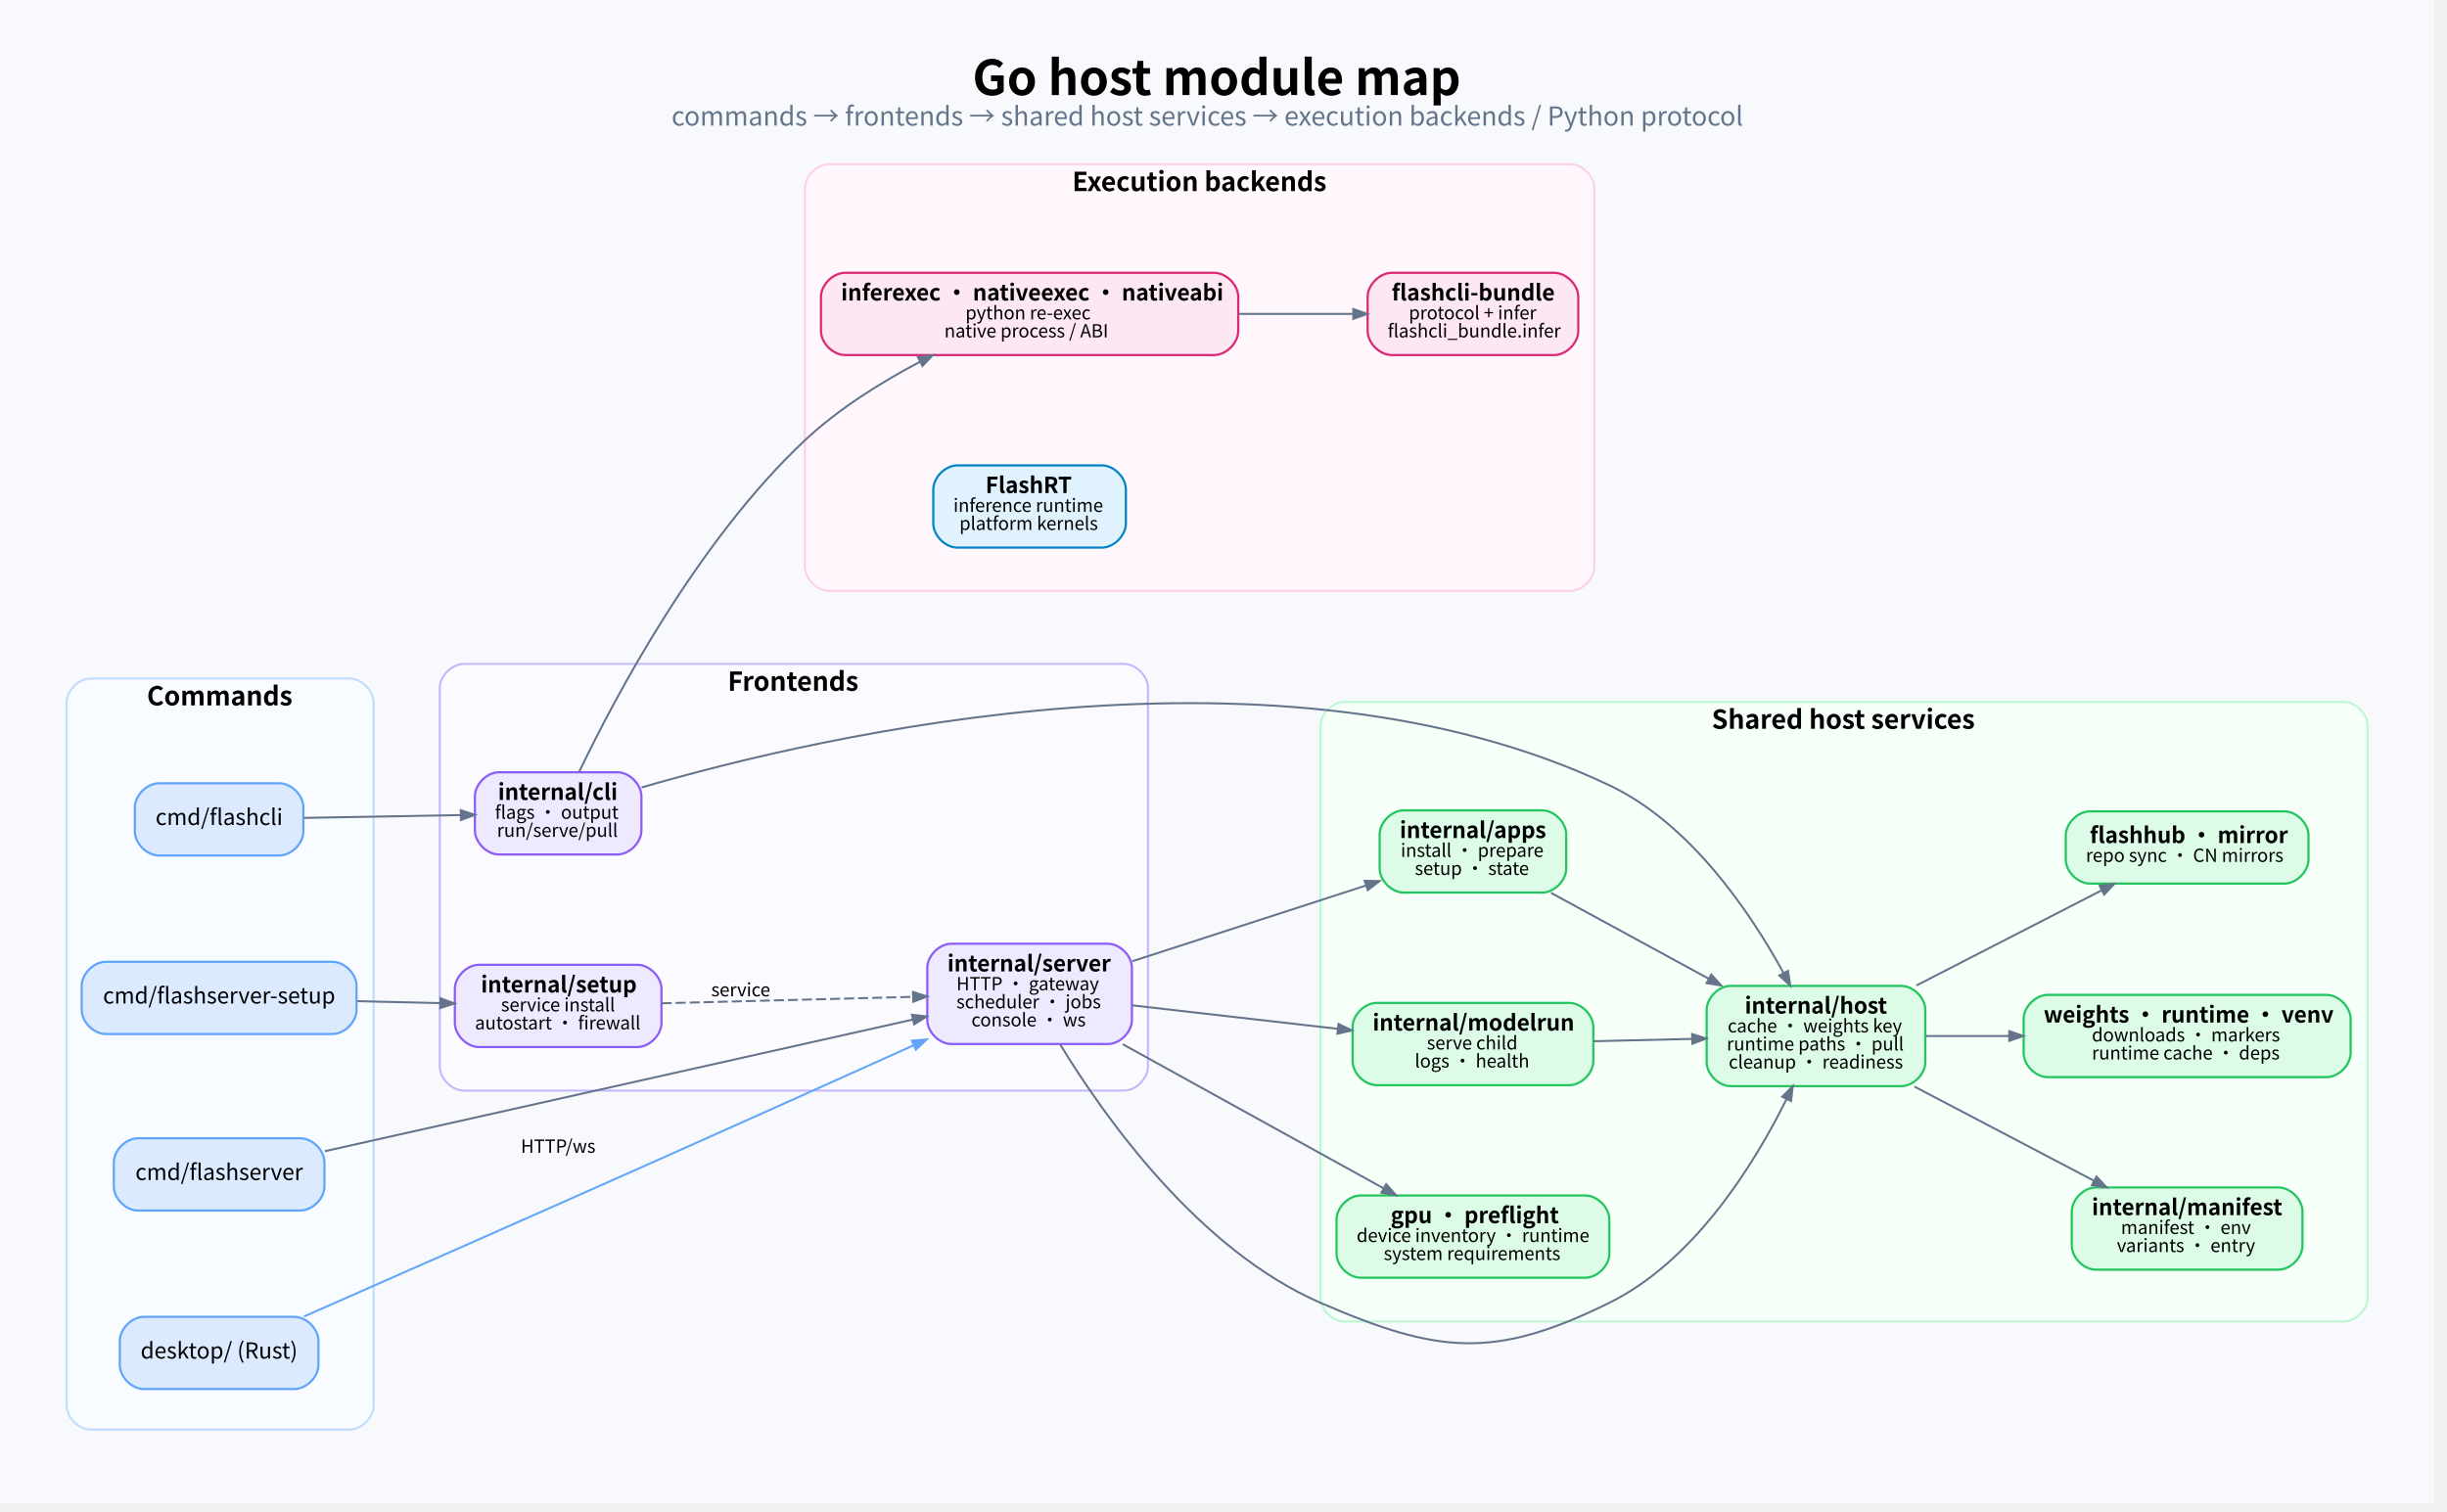
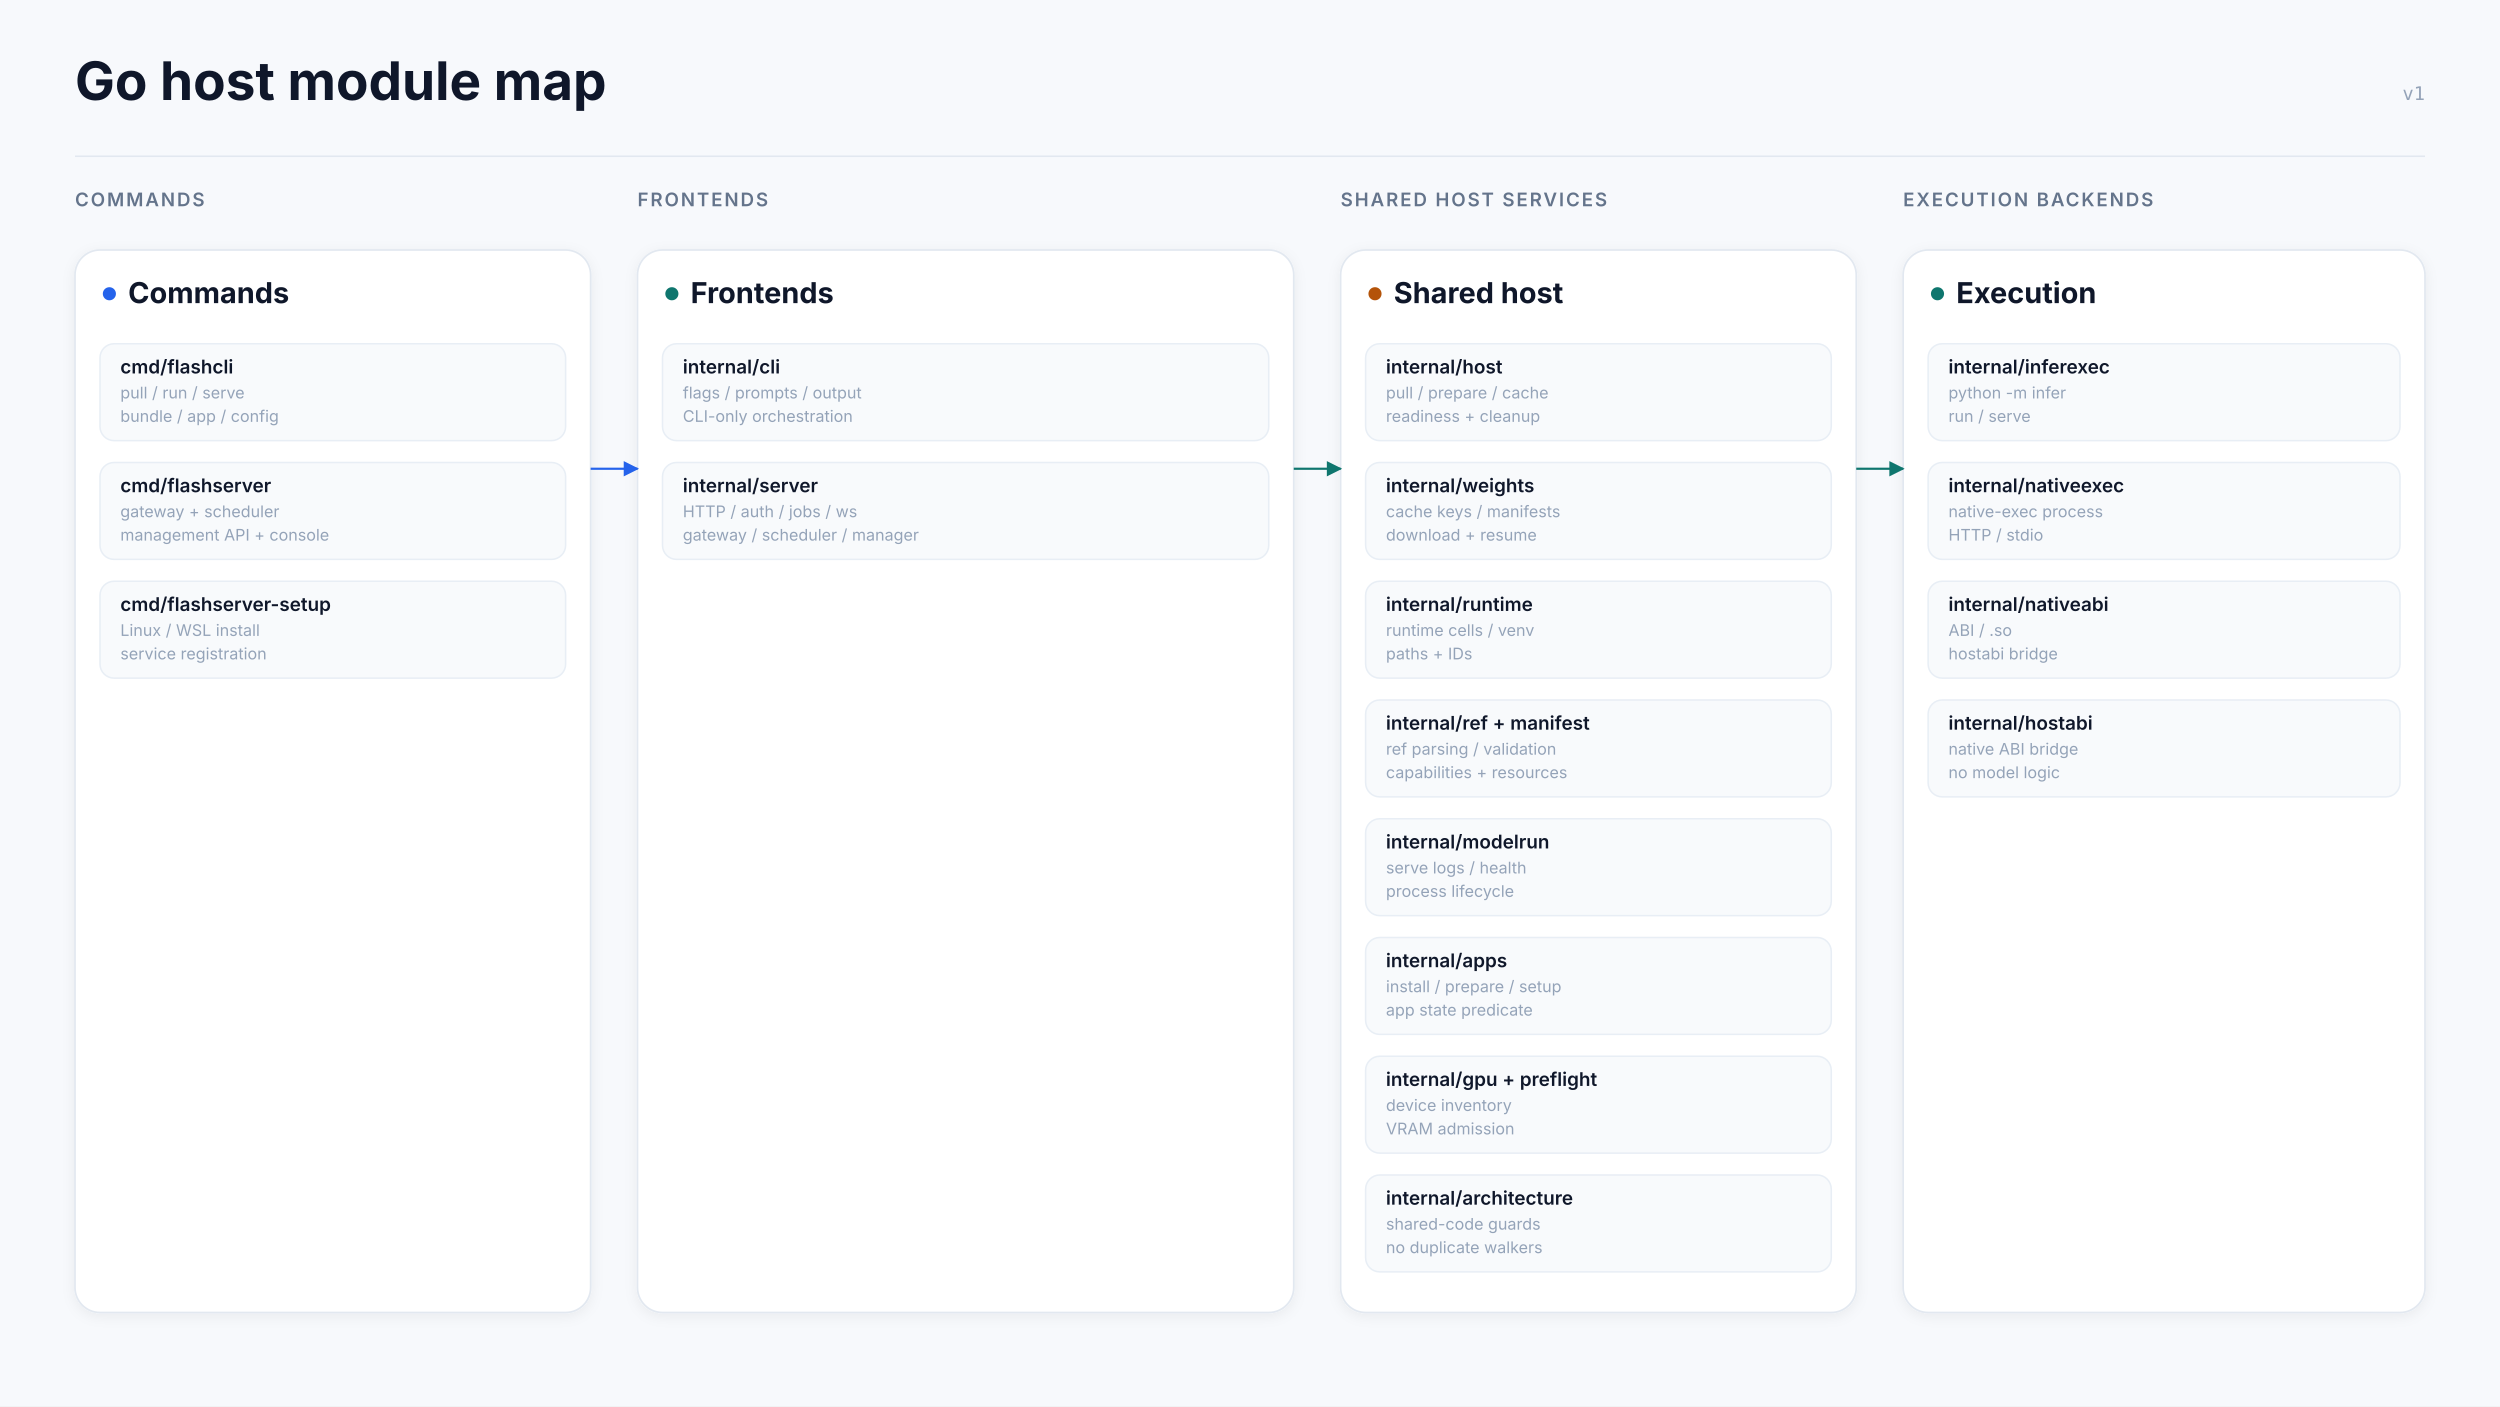
- <svg xmlns="http://www.w3.org/2000/svg" width="1049pt" height="648pt" viewBox="0.00 0.00 1048.95 648.00">
-   <g id="graph0" class="graph" transform="scale(0.86 0.86) rotate(0) translate(25.2 724.39)">
-     <polygon fill="#f7f9fc" stroke="transparent" points="-25.2,25.2 -25.2,-724.39 1188.2,-724.39 1188.2,25.2 -25.2,25.2" />
-     <text text-anchor="start" x="459.5" y="-676.99" font-family="Noto Sans CJK SC" font-weight="bold" font-size="24.00">Go host module map</text>
-     <text text-anchor="start" x="309.5" y="-661.79" font-family="Noto Sans CJK SC" font-size="13.00" fill="#64748b">commands → frontends → shared host services → execution backends / Python protocol</text>
-     <g id="clust1" class="cluster">
-       <path fill="#f8fbff" stroke="#bfdbfe" d="M20,-11.66C20,-11.66 149,-11.66 149,-11.66 155,-11.66 161,-17.66 161,-23.66 161,-23.66 161,-374.1 161,-374.1 161,-380.1 155,-386.1 149,-386.1 149,-386.1 20,-386.1 20,-386.1 14,-386.1 8,-380.1 8,-374.1 8,-374.1 8,-23.66 8,-23.66 8,-17.66 14,-11.66 20,-11.66" />
-       <text text-anchor="start" x="48" y="-372.7" font-family="Noto Sans CJK SC" font-weight="bold" font-size="13.00">Commands</text>
-     </g>
-     <g id="clust2" class="cluster">
-       <path fill="#fbfaff" stroke="#c4b5fd" d="M206,-180.67C206,-180.67 535,-180.67 535,-180.67 541,-180.67 547,-186.67 547,-192.67 547,-192.67 547,-381.39 547,-381.39 547,-387.39 541,-393.39 535,-393.39 535,-393.39 206,-393.39 206,-393.39 200,-393.39 194,-387.39 194,-381.39 194,-381.39 194,-192.67 194,-192.67 194,-186.67 200,-180.67 206,-180.67" />
-       <text text-anchor="start" x="337.5" y="-379.99" font-family="Noto Sans CJK SC" font-weight="bold" font-size="13.00">Frontends</text>
-     </g>
-     <g id="clust3" class="cluster">
-       <path fill="#f7fff9" stroke="#bbf7d0" d="M645,-65.56C645,-65.56 1143,-65.56 1143,-65.56 1149,-65.56 1155,-71.56 1155,-77.56 1155,-77.56 1155,-362.45 1155,-362.45 1155,-368.45 1149,-374.45 1143,-374.45 1143,-374.45 645,-374.45 645,-374.45 639,-374.45 633,-368.45 633,-362.45 633,-362.45 633,-77.56 633,-77.56 633,-71.56 639,-65.56 645,-65.56" />
-       <text text-anchor="start" x="828" y="-361.05" font-family="Noto Sans CJK SC" font-weight="bold" font-size="13.00">Shared host services</text>
-     </g>
-     <g id="clust4" class="cluster">
-       <path fill="#fff7fb" stroke="#fbcfe8" d="M388,-429.81C388,-429.81 757.5,-429.81 757.5,-429.81 763.5,-429.81 769.5,-435.81 769.5,-441.81 769.5,-441.81 769.5,-630.53 769.5,-630.53 769.5,-636.53 763.5,-642.53 757.5,-642.53 757.5,-642.53 388,-642.53 388,-642.53 382,-642.53 376,-636.53 376,-630.53 376,-630.53 376,-441.81 376,-441.81 376,-435.81 382,-429.81 388,-429.81" />
-       <text text-anchor="start" x="509.25" y="-629.13" font-family="Noto Sans CJK SC" font-weight="bold" font-size="13.00">Execution backends</text>
-     </g>
-     <g id="node1" class="node">
-       <path fill="#dbeafe" stroke="#60a5fa" stroke-width="1.1" d="M114,-333.88C114,-333.88 54,-333.88 54,-333.88 48,-333.88 42,-327.88 42,-321.88 42,-321.88 42,-309.88 42,-309.88 42,-303.88 48,-297.88 54,-297.88 54,-297.88 114,-297.88 114,-297.88 120,-297.88 126,-303.88 126,-309.88 126,-309.88 126,-321.88 126,-321.88 126,-327.88 120,-333.88 114,-333.88" />
-       <text text-anchor="middle" x="84" y="-313.08" font-family="Noto Sans CJK SC" font-size="11.00">cmd/flashcli</text>
-     </g>
-     <g id="node5" class="node">
-       <path fill="#ede9fe" stroke="#8b5cf6" stroke-width="1.1" d="M282.5,-339.38C282.5,-339.38 223.5,-339.38 223.5,-339.38 217.5,-339.38 211.5,-333.38 211.5,-327.38 211.5,-327.38 211.5,-310.38 211.5,-310.38 211.5,-304.38 217.5,-298.38 223.5,-298.38 223.5,-298.38 282.5,-298.38 282.5,-298.38 288.5,-298.38 294.5,-304.38 294.5,-310.38 294.5,-310.38 294.5,-327.38 294.5,-327.38 294.5,-333.38 288.5,-339.38 282.5,-339.38" />
-       <text text-anchor="start" x="223" y="-325.58" font-family="Noto Sans CJK SC" font-weight="bold" font-size="11.00">internal/cli</text>
-       <text text-anchor="start" x="221.5" y="-316.18" font-family="Noto Sans CJK SC" font-size="9.00">flags · output</text>
-       <text text-anchor="start" x="222.5" y="-307.18" font-family="Noto Sans CJK SC" font-size="9.00">run/serve/pull</text>
-     </g>
-     <g id="edge1" class="edge">
-       <path fill="none" stroke="#64748b" d="M126.28,-316.62C149.93,-317.05 179.71,-317.58 204.35,-318.03" />
-       <polygon fill="#64748b" stroke="#64748b" points="204.44,-320.48 211.48,-318.15 204.53,-315.58 204.44,-320.48" />
-     </g>
-     <g id="node2" class="node">
-       <path fill="#dbeafe" stroke="#60a5fa" stroke-width="1.1" d="M124.5,-156.88C124.5,-156.88 43.5,-156.88 43.5,-156.88 37.5,-156.88 31.5,-150.88 31.5,-144.88 31.5,-144.88 31.5,-132.88 31.5,-132.88 31.5,-126.88 37.5,-120.88 43.5,-120.88 43.5,-120.88 124.5,-120.88 124.5,-120.88 130.5,-120.88 136.5,-126.88 136.5,-132.88 136.5,-132.88 136.5,-144.88 136.5,-144.88 136.5,-150.88 130.5,-156.88 124.5,-156.88" />
-       <text text-anchor="middle" x="84" y="-136.08" font-family="Noto Sans CJK SC" font-size="11.00">cmd/flashserver</text>
-     </g>
-     <g id="node6" class="node">
-       <path fill="#ede9fe" stroke="#8b5cf6" stroke-width="1.1" d="M527,-253.88C527,-253.88 449,-253.88 449,-253.88 443,-253.88 437,-247.88 437,-241.88 437,-241.88 437,-215.88 437,-215.88 437,-209.88 443,-203.88 449,-203.88 449,-203.88 527,-203.88 527,-203.88 533,-203.88 539,-209.88 539,-215.88 539,-215.88 539,-241.88 539,-241.88 539,-247.88 533,-253.88 527,-253.88" />
-       <text text-anchor="start" x="447" y="-240.08" font-family="Noto Sans CJK SC" font-weight="bold" font-size="11.00">internal/server</text>
-       <text text-anchor="start" x="451.5" y="-230.68" font-family="Noto Sans CJK SC" font-size="9.00">HTTP · gateway</text>
-       <text text-anchor="start" x="451.5" y="-221.68" font-family="Noto Sans CJK SC" font-size="9.00">scheduler · jobs</text>
-       <text text-anchor="start" x="459" y="-212.68" font-family="Noto Sans CJK SC" font-size="9.00">console · ws</text>
-     </g>
-     <g id="edge2" class="edge">
-       <path fill="none" stroke="#64748b" d="M136.73,-150.46C212.07,-167.33 351.51,-198.55 429.81,-216.08" />
-       <polygon fill="#64748b" stroke="#64748b" points="429.37,-218.49 436.73,-217.63 430.44,-213.71 429.37,-218.49" />
-     </g>
-     <g id="node3" class="node">
-       <path fill="#dbeafe" stroke="#60a5fa" stroke-width="1.1" d="M140.5,-244.88C140.5,-244.88 27.5,-244.88 27.5,-244.88 21.5,-244.88 15.5,-238.88 15.5,-232.88 15.5,-232.88 15.5,-220.88 15.5,-220.88 15.5,-214.88 21.5,-208.88 27.5,-208.88 27.5,-208.88 140.5,-208.88 140.5,-208.88 146.5,-208.88 152.5,-214.88 152.5,-220.88 152.5,-220.88 152.5,-232.88 152.5,-232.88 152.5,-238.88 146.5,-244.88 140.5,-244.88" />
-       <text text-anchor="middle" x="84" y="-224.08" font-family="Noto Sans CJK SC" font-size="11.00">cmd/flashserver-setup</text>
-     </g>
-     <g id="node7" class="node">
-       <path fill="#ede9fe" stroke="#8b5cf6" stroke-width="1.1" d="M292.5,-243.38C292.5,-243.38 213.5,-243.38 213.5,-243.38 207.5,-243.38 201.5,-237.38 201.5,-231.38 201.5,-231.38 201.5,-214.38 201.5,-214.38 201.5,-208.38 207.5,-202.38 213.5,-202.38 213.5,-202.38 292.5,-202.38 292.5,-202.38 298.5,-202.38 304.5,-208.38 304.5,-214.38 304.5,-214.38 304.5,-231.38 304.5,-231.38 304.5,-237.38 298.5,-243.38 292.5,-243.38" />
-       <text text-anchor="start" x="214.5" y="-229.58" font-family="Noto Sans CJK SC" font-weight="bold" font-size="11.00">internal/setup</text>
-       <text text-anchor="start" x="224.5" y="-220.18" font-family="Noto Sans CJK SC" font-size="9.00">service install</text>
-       <text text-anchor="start" x="211.5" y="-211.18" font-family="Noto Sans CJK SC" font-size="9.00">autostart · firewall</text>
-     </g>
-     <g id="edge3" class="edge">
-       <path fill="none" stroke="#64748b" d="M152.93,-225.25C166.56,-224.93 180.78,-224.59 194.04,-224.27" />
-       <polygon fill="#64748b" stroke="#64748b" points="194.36,-226.71 201.3,-224.1 194.24,-221.81 194.36,-226.71" />
-     </g>
-     <g id="node4" class="node">
-       <path fill="#dbeafe" stroke="#60a5fa" stroke-width="1.1" d="M121.5,-67.88C121.5,-67.88 46.5,-67.88 46.5,-67.88 40.5,-67.88 34.5,-61.88 34.5,-55.88 34.5,-55.88 34.5,-43.88 34.5,-43.88 34.5,-37.88 40.5,-31.88 46.5,-31.88 46.5,-31.88 121.5,-31.88 121.5,-31.88 127.5,-31.88 133.5,-37.88 133.5,-43.88 133.5,-43.88 133.5,-55.88 133.5,-55.88 133.5,-61.88 127.5,-67.88 121.5,-67.88" />
-       <text text-anchor="middle" x="84" y="-47.08" font-family="Noto Sans CJK SC" font-size="11.00">desktop/ (Rust)</text>
-     </g>
-     <g id="edge4" class="edge">
-       <path fill="none" stroke="#60a5fa" d="M126.3,-68.04C170.44,-87.47 242.47,-119.24 304.5,-146.88 346.61,-165.65 394.12,-187 430.11,-203.21" />
-       <polygon fill="#60a5fa" stroke="#60a5fa" points="429.3,-205.53 436.69,-206.17 431.31,-201.07 429.3,-205.53" />
-       <text text-anchor="middle" x="253" y="-149.68" font-family="Noto Sans CJK SC" font-size="9.00">HTTP/ws</text>
-     </g>
-     <g id="node8" class="node">
-       <path fill="#dcfce7" stroke="#22c55e" stroke-width="1.1" d="M922.5,-232.88C922.5,-232.88 837.5,-232.88 837.5,-232.88 831.5,-232.88 825.5,-226.88 825.5,-220.88 825.5,-220.88 825.5,-194.88 825.5,-194.88 825.5,-188.88 831.5,-182.88 837.5,-182.88 837.5,-182.88 922.5,-182.88 922.5,-182.88 928.5,-182.88 934.5,-188.88 934.5,-194.88 934.5,-194.88 934.5,-220.88 934.5,-220.88 934.5,-226.88 928.5,-232.88 922.5,-232.88" />
-       <text text-anchor="start" x="844.5" y="-219.08" font-family="Noto Sans CJK SC" font-weight="bold" font-size="11.00">internal/host</text>
-       <text text-anchor="start" x="836" y="-209.68" font-family="Noto Sans CJK SC" font-size="9.00">cache · weights key</text>
-       <text text-anchor="start" x="835.5" y="-200.68" font-family="Noto Sans CJK SC" font-size="9.00">runtime paths · pull</text>
-       <text text-anchor="start" x="836.5" y="-191.68" font-family="Noto Sans CJK SC" font-size="9.00">cleanup · readiness</text>
-     </g>
-     <g id="edge5" class="edge">
-       <path fill="none" stroke="#64748b" d="M294.57,-331.78C385.99,-358.42 612.89,-410.78 777,-332.88 817.51,-313.65 847.25,-269.58 863.84,-239.26" />
-       <polygon fill="#64748b" stroke="#64748b" points="866.04,-240.34 867.18,-233.01 861.72,-238.03 866.04,-240.34" />
-     </g>
-     <g id="node15" class="node">
-       <path fill="#fce7f3" stroke="#db2777" stroke-width="1.1" d="M580,-588.38C580,-588.38 396,-588.38 396,-588.38 390,-588.38 384,-582.38 384,-576.38 384,-576.38 384,-559.38 384,-559.38 384,-553.38 390,-547.38 396,-547.38 396,-547.38 580,-547.38 580,-547.38 586,-547.38 592,-553.38 592,-559.38 592,-559.38 592,-576.38 592,-576.38 592,-582.38 586,-588.38 580,-588.38" />
-       <text text-anchor="start" x="394" y="-574.58" font-family="Noto Sans CJK SC" font-weight="bold" font-size="11.00">inferexec · nativeexec · nativeabi</text>
-       <text text-anchor="start" x="456" y="-565.18" font-family="Noto Sans CJK SC" font-size="9.00">python re-exec</text>
-       <text text-anchor="start" x="445.5" y="-556.18" font-family="Noto Sans CJK SC" font-size="9.00">native process / ABI</text>
-     </g>
-     <g id="edge6" class="edge">
-       <path fill="none" stroke="#64748b" d="M263.47,-339.59C281.2,-376.55 322.48,-454.69 376,-504.88 392.7,-520.54 414,-533.82 433.47,-544.09" />
-       <polygon fill="#64748b" stroke="#64748b" points="432.37,-546.29 439.72,-547.32 434.62,-541.93 432.37,-546.29" />
-     </g>
-     <g id="edge7" class="edge">
-       <path fill="none" stroke="#64748b" d="M503.19,-203.76C525.4,-167.32 572.22,-101.26 633,-74.88 691.71,-49.4 719.6,-46.57 777,-74.88 819.51,-95.85 849.23,-144 865.21,-176.23" />
-       <polygon fill="#64748b" stroke="#64748b" points="863.16,-177.62 868.41,-182.86 867.57,-175.49 863.16,-177.62" />
-     </g>
-     <g id="node9" class="node">
-       <path fill="#dcfce7" stroke="#22c55e" stroke-width="1.1" d="M743.5,-320.38C743.5,-320.38 674.5,-320.38 674.5,-320.38 668.5,-320.38 662.5,-314.38 662.5,-308.38 662.5,-308.38 662.5,-291.38 662.5,-291.38 662.5,-285.38 668.5,-279.38 674.5,-279.38 674.5,-279.38 743.5,-279.38 743.5,-279.38 749.5,-279.38 755.5,-285.38 755.5,-291.38 755.5,-291.38 755.5,-308.38 755.5,-308.38 755.5,-314.38 749.5,-320.38 743.5,-320.38" />
-       <text text-anchor="start" x="672.5" y="-306.58" font-family="Noto Sans CJK SC" font-weight="bold" font-size="11.00">internal/apps</text>
-       <text text-anchor="start" x="673" y="-297.18" font-family="Noto Sans CJK SC" font-size="9.00">install · prepare</text>
-       <text text-anchor="start" x="680" y="-288.18" font-family="Noto Sans CJK SC" font-size="9.00">setup · state</text>
-     </g>
-     <g id="edge8" class="edge">
-       <path fill="none" stroke="#64748b" d="M539.24,-245.17C574.05,-256.45 620.29,-271.44 655.56,-282.88" />
-       <polygon fill="#64748b" stroke="#64748b" points="655.05,-285.29 662.46,-285.12 656.56,-280.63 655.05,-285.29" />
-     </g>
-     <g id="node10" class="node">
-       <path fill="#dcfce7" stroke="#22c55e" stroke-width="1.1" d="M757,-224.38C757,-224.38 661,-224.38 661,-224.38 655,-224.38 649,-218.38 649,-212.38 649,-212.38 649,-195.38 649,-195.38 649,-189.38 655,-183.38 661,-183.38 661,-183.38 757,-183.38 757,-183.38 763,-183.38 769,-189.38 769,-195.38 769,-195.38 769,-212.38 769,-212.38 769,-218.38 763,-224.38 757,-224.38" />
-       <text text-anchor="start" x="659" y="-210.58" font-family="Noto Sans CJK SC" font-weight="bold" font-size="11.00">internal/modelrun</text>
-       <text text-anchor="start" x="686" y="-201.18" font-family="Noto Sans CJK SC" font-size="9.00">serve child</text>
-       <text text-anchor="start" x="680" y="-192.18" font-family="Noto Sans CJK SC" font-size="9.00">logs · health</text>
-     </g>
-     <g id="edge9" class="edge">
-       <path fill="none" stroke="#64748b" d="M539.24,-223.15C569.53,-219.69 608.48,-215.24 641.32,-211.49" />
-       <polygon fill="#64748b" stroke="#64748b" points="641.99,-213.88 648.67,-210.66 641.43,-209.01 641.99,-213.88" />
-     </g>
-     <g id="node14" class="node">
-       <path fill="#dcfce7" stroke="#22c55e" stroke-width="1.1" d="M765,-128.38C765,-128.38 653,-128.38 653,-128.38 647,-128.38 641,-122.38 641,-116.38 641,-116.38 641,-99.38 641,-99.38 641,-93.38 647,-87.38 653,-87.38 653,-87.38 765,-87.38 765,-87.38 771,-87.38 777,-93.38 777,-99.38 777,-99.38 777,-116.38 777,-116.38 777,-122.38 771,-128.38 765,-128.38" />
-       <text text-anchor="start" x="668" y="-114.58" font-family="Noto Sans CJK SC" font-weight="bold" font-size="11.00">gpu · preflight</text>
-       <text text-anchor="start" x="651" y="-105.18" font-family="Noto Sans CJK SC" font-size="9.00">device inventory · runtime</text>
-       <text text-anchor="start" x="664.5" y="-96.18" font-family="Noto Sans CJK SC" font-size="9.00">system requirements</text>
-     </g>
-     <g id="edge10" class="edge">
-       <path fill="none" stroke="#64748b" d="M534.38,-203.81C572.51,-182.74 626.67,-152.82 664.32,-132.02" />
-       <polygon fill="#64748b" stroke="#64748b" points="665.74,-134.03 670.68,-128.5 663.37,-129.74 665.74,-134.03" />
-     </g>
-     <g id="edge17" class="edge">
-       <path fill="none" stroke="#64748b" stroke-dasharray="5,2" d="M304.56,-224.18C341.48,-225.13 391.57,-226.42 429.92,-227.41" />
-       <polygon fill="#64748b" stroke="#64748b" points="429.88,-229.86 436.94,-227.59 430.01,-224.96 429.88,-229.86" />
-       <text text-anchor="middle" x="344" y="-227.68" font-family="Noto Sans CJK SC" font-size="9.00">service</text>
-     </g>
-     <g id="node11" class="node">
-       <path fill="#dcfce7" stroke="#22c55e" stroke-width="1.1" d="M1110.5,-132.38C1110.5,-132.38 1019.5,-132.38 1019.5,-132.38 1013.5,-132.38 1007.5,-126.38 1007.5,-120.38 1007.5,-120.38 1007.5,-103.38 1007.5,-103.38 1007.5,-97.38 1013.5,-91.38 1019.5,-91.38 1019.5,-91.38 1110.5,-91.38 1110.5,-91.38 1116.5,-91.38 1122.5,-97.38 1122.5,-103.38 1122.5,-103.38 1122.5,-120.38 1122.5,-120.38 1122.5,-126.38 1116.5,-132.38 1110.5,-132.38" />
-       <text text-anchor="start" x="1017.5" y="-118.58" font-family="Noto Sans CJK SC" font-weight="bold" font-size="11.00">internal/manifest</text>
-       <text text-anchor="start" x="1032" y="-109.18" font-family="Noto Sans CJK SC" font-size="9.00">manifest · env</text>
-       <text text-anchor="start" x="1030" y="-100.18" font-family="Noto Sans CJK SC" font-size="9.00">variants · entry</text>
-     </g>
-     <g id="edge15" class="edge">
-       <path fill="none" stroke="#64748b" d="M929.08,-182.66C956.73,-168.16 991.26,-150.04 1018.47,-135.77" />
-       <polygon fill="#64748b" stroke="#64748b" points="1019.8,-137.83 1024.86,-132.41 1017.52,-133.5 1019.8,-137.83" />
-     </g>
-     <g id="node12" class="node">
-       <path fill="#dcfce7" stroke="#22c55e" stroke-width="1.1" d="M1134.5,-228.38C1134.5,-228.38 995.5,-228.38 995.5,-228.38 989.5,-228.38 983.5,-222.38 983.5,-216.38 983.5,-216.38 983.5,-199.38 983.5,-199.38 983.5,-193.38 989.5,-187.38 995.5,-187.38 995.5,-187.38 1134.5,-187.38 1134.5,-187.38 1140.5,-187.38 1146.5,-193.38 1146.5,-199.38 1146.5,-199.38 1146.5,-216.38 1146.5,-216.38 1146.5,-222.38 1140.5,-228.38 1134.5,-228.38" />
-       <text text-anchor="start" x="993.5" y="-214.58" font-family="Noto Sans CJK SC" font-weight="bold" font-size="11.00">weights · runtime · venv</text>
-       <text text-anchor="start" x="1017.5" y="-205.18" font-family="Noto Sans CJK SC" font-size="9.00">downloads · markers</text>
-       <text text-anchor="start" x="1017.5" y="-196.18" font-family="Noto Sans CJK SC" font-size="9.00">runtime cache · deps</text>
-     </g>
-     <g id="edge13" class="edge">
-       <path fill="none" stroke="#64748b" d="M934.92,-207.88C947.84,-207.88 961.98,-207.88 976.01,-207.88" />
-       <polygon fill="#64748b" stroke="#64748b" points="976.33,-210.33 983.33,-207.88 976.33,-205.43 976.33,-210.33" />
-     </g>
-     <g id="node13" class="node">
-       <path fill="#dcfce7" stroke="#22c55e" stroke-width="1.1" d="M1113.5,-319.88C1113.5,-319.88 1016.5,-319.88 1016.5,-319.88 1010.5,-319.88 1004.5,-313.88 1004.5,-307.88 1004.5,-307.88 1004.5,-295.88 1004.5,-295.88 1004.5,-289.88 1010.5,-283.88 1016.5,-283.88 1016.5,-283.88 1113.5,-283.88 1113.5,-283.88 1119.5,-283.88 1125.5,-289.88 1125.5,-295.88 1125.5,-295.88 1125.5,-307.88 1125.5,-307.88 1125.5,-313.88 1119.5,-319.88 1113.5,-319.88" />
-       <text text-anchor="start" x="1016.5" y="-304.08" font-family="Noto Sans CJK SC" font-weight="bold" font-size="11.00">flashhub · mirror</text>
-       <text text-anchor="start" x="1014.5" y="-294.68" font-family="Noto Sans CJK SC" font-size="9.00">repo sync · CN mirrors</text>
-     </g>
-     <g id="edge14" class="edge">
-       <path fill="none" stroke="#64748b" d="M930.04,-233.07C958.86,-247.87 994.89,-266.38 1022.33,-280.48" />
-       <polygon fill="#64748b" stroke="#64748b" points="1021.41,-282.76 1028.75,-283.78 1023.65,-278.4 1021.41,-282.76" />
-     </g>
-     <g id="edge11" class="edge">
-       <path fill="none" stroke="#64748b" d="M747.93,-279.24C771.07,-266.63 801,-250.34 826.41,-236.51" />
-       <polygon fill="#64748b" stroke="#64748b" points="827.79,-238.55 832.77,-233.05 825.45,-234.24 827.79,-238.55" />
-     </g>
-     <g id="edge12" class="edge">
-       <path fill="none" stroke="#64748b" d="M769.11,-205.28C784.96,-205.66 802.12,-206.06 818.06,-206.44" />
-       <polygon fill="#64748b" stroke="#64748b" points="818.24,-208.89 825.3,-206.61 818.36,-204 818.24,-208.89" />
-     </g>
-     <g id="node16" class="node">
-       <path fill="#fce7f3" stroke="#db2777" stroke-width="1.1" d="M749.5,-588.38C749.5,-588.38 668.5,-588.38 668.5,-588.38 662.5,-588.38 656.5,-582.38 656.5,-576.38 656.5,-576.38 656.5,-559.38 656.5,-559.38 656.5,-553.38 662.5,-547.38 668.5,-547.38 668.5,-547.38 749.5,-547.38 749.5,-547.38 755.5,-547.38 761.5,-553.38 761.5,-559.38 761.5,-559.38 761.5,-576.38 761.5,-576.38 761.5,-582.38 755.5,-588.38 749.5,-588.38" />
-       <text text-anchor="start" x="668.5" y="-574.58" font-family="Noto Sans CJK SC" font-weight="bold" font-size="11.00">flashcli-bundle</text>
-       <text text-anchor="start" x="677" y="-565.18" font-family="Noto Sans CJK SC" font-size="9.00">protocol + infer</text>
-       <text text-anchor="start" x="666.5" y="-556.18" font-family="Noto Sans CJK SC" font-size="9.00">flashcli_bundle.infer</text>
-     </g>
-     <g id="edge16" class="edge">
-       <path fill="none" stroke="#64748b" d="M592.09,-567.88C611.6,-567.88 631.38,-567.88 648.95,-567.88" />
-       <polygon fill="#64748b" stroke="#64748b" points="649.34,-570.33 656.34,-567.88 649.34,-565.43 649.34,-570.33" />
-     </g>
-     <g id="node17" class="node">
-       <path fill="#e0f2fe" stroke="#0284c7" stroke-width="1.1" d="M524,-492.38C524,-492.38 452,-492.38 452,-492.38 446,-492.38 440,-486.38 440,-480.38 440,-480.38 440,-463.38 440,-463.38 440,-457.38 446,-451.38 452,-451.38 452,-451.38 524,-451.38 524,-451.38 530,-451.38 536,-457.38 536,-463.38 536,-463.38 536,-480.38 536,-480.38 536,-486.38 530,-492.38 524,-492.38" />
-       <text text-anchor="start" x="466" y="-478.58" font-family="Noto Sans CJK SC" font-weight="bold" font-size="11.00">FlashRT</text>
-       <text text-anchor="start" x="450" y="-469.18" font-family="Noto Sans CJK SC" font-size="9.00">inference runtime</text>
-       <text text-anchor="start" x="453" y="-460.18" font-family="Noto Sans CJK SC" font-size="9.00">platform kernels</text>
-     </g>
-   </g>
+ <svg xmlns="http://www.w3.org/2000/svg" width="1600" height="900" viewBox="0 0 1600 900">
+   <defs>
+     <filter id="shadow" x="-20%" y="-20%" width="140%" height="140%">
+       <feDropShadow dx="0" dy="2" stdDeviation="4" flood-color="#0F172A" flood-opacity="0.06" />
+     </filter>
+     <marker id="arrow-blue" viewBox="0 0 10 10" refX="9" refY="5" markerWidth="7" markerHeight="7" orient="auto-start-reverse">
+       <path d="M 0 0 L 10 5 L 0 10 z" fill="#2563EB" />
+     </marker>
+     <marker id="arrow-green" viewBox="0 0 10 10" refX="9" refY="5" markerWidth="7" markerHeight="7" orient="auto-start-reverse">
+       <path d="M 0 0 L 10 5 L 0 10 z" fill="#0F766E" />
+     </marker>
+     <marker id="arrow-amber" viewBox="0 0 10 10" refX="9" refY="5" markerWidth="7" markerHeight="7" orient="auto-start-reverse">
+       <path d="M 0 0 L 10 5 L 0 10 z" fill="#B45309" />
+     </marker>
+     <marker id="arrow-red" viewBox="0 0 10 10" refX="9" refY="5" markerWidth="7" markerHeight="7" orient="auto-start-reverse">
+       <path d="M 0 0 L 10 5 L 0 10 z" fill="#DC2626" />
+     </marker>
+   </defs>
+   <rect width="1600" height="900" fill="#F7F9FC" />
+   <path d="M 48 100 L 1552 100" stroke="#E2E8F0" stroke-width="1" />
+   <text x="48" y="64" text-anchor="start" font-family="Inter, Segoe UI, sans-serif" font-size="34" font-weight="700" fill="#0F172A">Go host module map</text>
+   <text x="1552" y="64" text-anchor="end" font-family="JetBrains Mono, Consolas, monospace" font-size="12" font-weight="400" fill="#94A3B8">v1</text>
+   <text x="48" y="132" text-anchor="start" font-family="Inter, Segoe UI, sans-serif" font-size="12" font-weight="600" fill="#64748B" letter-spacing="1.2">COMMANDS</text>
+   <text x="408" y="132" text-anchor="start" font-family="Inter, Segoe UI, sans-serif" font-size="12" font-weight="600" fill="#64748B" letter-spacing="1.2">FRONTENDS</text>
+   <text x="858" y="132" text-anchor="start" font-family="Inter, Segoe UI, sans-serif" font-size="12" font-weight="600" fill="#64748B" letter-spacing="1.2">SHARED HOST SERVICES</text>
+   <text x="1218" y="132" text-anchor="start" font-family="Inter, Segoe UI, sans-serif" font-size="12" font-weight="600" fill="#64748B" letter-spacing="1.2">EXECUTION BACKENDS</text>
+   <rect x="48" y="160" width="330" height="680" rx="16" fill="#FFFFFF" stroke="#E2E8F0" stroke-width="1.1" filter="url(#shadow)" />
+   <circle cx="70" cy="188" r="4.2" fill="#2563EB" />
+   <text x="82" y="194" text-anchor="start" font-family="Inter, Segoe UI, sans-serif" font-size="18.5" font-weight="700" fill="#0F172A">Commands</text>
+   <rect x="64" y="220" width="298" height="62" rx="9" fill="#F8FAFC" stroke="#E8EEF5" stroke-width="1" />
+   <text x="77" y="239" text-anchor="start" font-family="Inter, Segoe UI, sans-serif" font-size="12.1" font-weight="600" fill="#0F172A">cmd/flashcli</text>
+   <text x="77" y="255" text-anchor="start" font-family="Inter, Segoe UI, sans-serif" font-size="10.3" font-weight="400" fill="#94A3B8">pull / run / serve</text>
+   <text x="77" y="270" text-anchor="start" font-family="Inter, Segoe UI, sans-serif" font-size="10.3" font-weight="400" fill="#94A3B8">bundle / app / config</text>
+   <rect x="64" y="296" width="298" height="62" rx="9" fill="#F8FAFC" stroke="#E8EEF5" stroke-width="1" />
+   <text x="77" y="315" text-anchor="start" font-family="Inter, Segoe UI, sans-serif" font-size="12.1" font-weight="600" fill="#0F172A">cmd/flashserver</text>
+   <text x="77" y="331" text-anchor="start" font-family="Inter, Segoe UI, sans-serif" font-size="10.3" font-weight="400" fill="#94A3B8">gateway + scheduler</text>
+   <text x="77" y="346" text-anchor="start" font-family="Inter, Segoe UI, sans-serif" font-size="10.3" font-weight="400" fill="#94A3B8">management API + console</text>
+   <rect x="64" y="372" width="298" height="62" rx="9" fill="#F8FAFC" stroke="#E8EEF5" stroke-width="1" />
+   <text x="77" y="391" text-anchor="start" font-family="Inter, Segoe UI, sans-serif" font-size="12.1" font-weight="600" fill="#0F172A">cmd/flashserver-setup</text>
+   <text x="77" y="407" text-anchor="start" font-family="Inter, Segoe UI, sans-serif" font-size="10.3" font-weight="400" fill="#94A3B8">Linux / WSL install</text>
+   <text x="77" y="422" text-anchor="start" font-family="Inter, Segoe UI, sans-serif" font-size="10.3" font-weight="400" fill="#94A3B8">service registration</text>
+   <rect x="408" y="160" width="420" height="680" rx="16" fill="#FFFFFF" stroke="#E2E8F0" stroke-width="1.1" filter="url(#shadow)" />
+   <circle cx="430" cy="188" r="4.2" fill="#0F766E" />
+   <text x="442" y="194" text-anchor="start" font-family="Inter, Segoe UI, sans-serif" font-size="18.5" font-weight="700" fill="#0F172A">Frontends</text>
+   <rect x="424" y="220" width="388" height="62" rx="9" fill="#F8FAFC" stroke="#E8EEF5" stroke-width="1" />
+   <text x="437" y="239" text-anchor="start" font-family="Inter, Segoe UI, sans-serif" font-size="12.1" font-weight="600" fill="#0F172A">internal/cli</text>
+   <text x="437" y="255" text-anchor="start" font-family="Inter, Segoe UI, sans-serif" font-size="10.3" font-weight="400" fill="#94A3B8">flags / prompts / output</text>
+   <text x="437" y="270" text-anchor="start" font-family="Inter, Segoe UI, sans-serif" font-size="10.3" font-weight="400" fill="#94A3B8">CLI-only orchestration</text>
+   <rect x="424" y="296" width="388" height="62" rx="9" fill="#F8FAFC" stroke="#E8EEF5" stroke-width="1" />
+   <text x="437" y="315" text-anchor="start" font-family="Inter, Segoe UI, sans-serif" font-size="12.1" font-weight="600" fill="#0F172A">internal/server</text>
+   <text x="437" y="331" text-anchor="start" font-family="Inter, Segoe UI, sans-serif" font-size="10.3" font-weight="400" fill="#94A3B8">HTTP / auth / jobs / ws</text>
+   <text x="437" y="346" text-anchor="start" font-family="Inter, Segoe UI, sans-serif" font-size="10.3" font-weight="400" fill="#94A3B8">gateway / scheduler / manager</text>
+   <rect x="858" y="160" width="330" height="680" rx="16" fill="#FFFFFF" stroke="#E2E8F0" stroke-width="1.1" filter="url(#shadow)" />
+   <circle cx="880" cy="188" r="4.2" fill="#B45309" />
+   <text x="892" y="194" text-anchor="start" font-family="Inter, Segoe UI, sans-serif" font-size="18.5" font-weight="700" fill="#0F172A">Shared host</text>
+   <rect x="874" y="220" width="298" height="62" rx="9" fill="#F8FAFC" stroke="#E8EEF5" stroke-width="1" />
+   <text x="887" y="239" text-anchor="start" font-family="Inter, Segoe UI, sans-serif" font-size="12.1" font-weight="600" fill="#0F172A">internal/host</text>
+   <text x="887" y="255" text-anchor="start" font-family="Inter, Segoe UI, sans-serif" font-size="10.3" font-weight="400" fill="#94A3B8">pull / prepare / cache</text>
+   <text x="887" y="270" text-anchor="start" font-family="Inter, Segoe UI, sans-serif" font-size="10.3" font-weight="400" fill="#94A3B8">readiness + cleanup</text>
+   <rect x="874" y="296" width="298" height="62" rx="9" fill="#F8FAFC" stroke="#E8EEF5" stroke-width="1" />
+   <text x="887" y="315" text-anchor="start" font-family="Inter, Segoe UI, sans-serif" font-size="12.1" font-weight="600" fill="#0F172A">internal/weights</text>
+   <text x="887" y="331" text-anchor="start" font-family="Inter, Segoe UI, sans-serif" font-size="10.3" font-weight="400" fill="#94A3B8">cache keys / manifests</text>
+   <text x="887" y="346" text-anchor="start" font-family="Inter, Segoe UI, sans-serif" font-size="10.3" font-weight="400" fill="#94A3B8">download + resume</text>
+   <rect x="874" y="372" width="298" height="62" rx="9" fill="#F8FAFC" stroke="#E8EEF5" stroke-width="1" />
+   <text x="887" y="391" text-anchor="start" font-family="Inter, Segoe UI, sans-serif" font-size="12.1" font-weight="600" fill="#0F172A">internal/runtime</text>
+   <text x="887" y="407" text-anchor="start" font-family="Inter, Segoe UI, sans-serif" font-size="10.3" font-weight="400" fill="#94A3B8">runtime cells / venv</text>
+   <text x="887" y="422" text-anchor="start" font-family="Inter, Segoe UI, sans-serif" font-size="10.3" font-weight="400" fill="#94A3B8">paths + IDs</text>
+   <rect x="874" y="448" width="298" height="62" rx="9" fill="#F8FAFC" stroke="#E8EEF5" stroke-width="1" />
+   <text x="887" y="467" text-anchor="start" font-family="Inter, Segoe UI, sans-serif" font-size="12.1" font-weight="600" fill="#0F172A">internal/ref + manifest</text>
+   <text x="887" y="483" text-anchor="start" font-family="Inter, Segoe UI, sans-serif" font-size="10.3" font-weight="400" fill="#94A3B8">ref parsing / validation</text>
+   <text x="887" y="498" text-anchor="start" font-family="Inter, Segoe UI, sans-serif" font-size="10.3" font-weight="400" fill="#94A3B8">capabilities + resources</text>
+   <rect x="874" y="524" width="298" height="62" rx="9" fill="#F8FAFC" stroke="#E8EEF5" stroke-width="1" />
+   <text x="887" y="543" text-anchor="start" font-family="Inter, Segoe UI, sans-serif" font-size="12.1" font-weight="600" fill="#0F172A">internal/modelrun</text>
+   <text x="887" y="559" text-anchor="start" font-family="Inter, Segoe UI, sans-serif" font-size="10.3" font-weight="400" fill="#94A3B8">serve logs / health</text>
+   <text x="887" y="574" text-anchor="start" font-family="Inter, Segoe UI, sans-serif" font-size="10.3" font-weight="400" fill="#94A3B8">process lifecycle</text>
+   <rect x="874" y="600" width="298" height="62" rx="9" fill="#F8FAFC" stroke="#E8EEF5" stroke-width="1" />
+   <text x="887" y="619" text-anchor="start" font-family="Inter, Segoe UI, sans-serif" font-size="12.1" font-weight="600" fill="#0F172A">internal/apps</text>
+   <text x="887" y="635" text-anchor="start" font-family="Inter, Segoe UI, sans-serif" font-size="10.3" font-weight="400" fill="#94A3B8">install / prepare / setup</text>
+   <text x="887" y="650" text-anchor="start" font-family="Inter, Segoe UI, sans-serif" font-size="10.3" font-weight="400" fill="#94A3B8">app state predicate</text>
+   <rect x="874" y="676" width="298" height="62" rx="9" fill="#F8FAFC" stroke="#E8EEF5" stroke-width="1" />
+   <text x="887" y="695" text-anchor="start" font-family="Inter, Segoe UI, sans-serif" font-size="12.1" font-weight="600" fill="#0F172A">internal/gpu + preflight</text>
+   <text x="887" y="711" text-anchor="start" font-family="Inter, Segoe UI, sans-serif" font-size="10.3" font-weight="400" fill="#94A3B8">device inventory</text>
+   <text x="887" y="726" text-anchor="start" font-family="Inter, Segoe UI, sans-serif" font-size="10.3" font-weight="400" fill="#94A3B8">VRAM admission</text>
+   <rect x="874" y="752" width="298" height="62" rx="9" fill="#F8FAFC" stroke="#E8EEF5" stroke-width="1" />
+   <text x="887" y="771" text-anchor="start" font-family="Inter, Segoe UI, sans-serif" font-size="12.1" font-weight="600" fill="#0F172A">internal/architecture</text>
+   <text x="887" y="787" text-anchor="start" font-family="Inter, Segoe UI, sans-serif" font-size="10.3" font-weight="400" fill="#94A3B8">shared-code guards</text>
+   <text x="887" y="802" text-anchor="start" font-family="Inter, Segoe UI, sans-serif" font-size="10.3" font-weight="400" fill="#94A3B8">no duplicate walkers</text>
+   <rect x="1218" y="160" width="334" height="680" rx="16" fill="#FFFFFF" stroke="#E2E8F0" stroke-width="1.1" filter="url(#shadow)" />
+   <circle cx="1240" cy="188" r="4.2" fill="#0F766E" />
+   <text x="1252" y="194" text-anchor="start" font-family="Inter, Segoe UI, sans-serif" font-size="18.5" font-weight="700" fill="#0F172A">Execution</text>
+   <rect x="1234" y="220" width="302" height="62" rx="9" fill="#F8FAFC" stroke="#E8EEF5" stroke-width="1" />
+   <text x="1247" y="239" text-anchor="start" font-family="Inter, Segoe UI, sans-serif" font-size="12.1" font-weight="600" fill="#0F172A">internal/inferexec</text>
+   <text x="1247" y="255" text-anchor="start" font-family="Inter, Segoe UI, sans-serif" font-size="10.3" font-weight="400" fill="#94A3B8">python -m infer</text>
+   <text x="1247" y="270" text-anchor="start" font-family="Inter, Segoe UI, sans-serif" font-size="10.3" font-weight="400" fill="#94A3B8">run / serve</text>
+   <rect x="1234" y="296" width="302" height="62" rx="9" fill="#F8FAFC" stroke="#E8EEF5" stroke-width="1" />
+   <text x="1247" y="315" text-anchor="start" font-family="Inter, Segoe UI, sans-serif" font-size="12.1" font-weight="600" fill="#0F172A">internal/nativeexec</text>
+   <text x="1247" y="331" text-anchor="start" font-family="Inter, Segoe UI, sans-serif" font-size="10.3" font-weight="400" fill="#94A3B8">native-exec process</text>
+   <text x="1247" y="346" text-anchor="start" font-family="Inter, Segoe UI, sans-serif" font-size="10.3" font-weight="400" fill="#94A3B8">HTTP / stdio</text>
+   <rect x="1234" y="372" width="302" height="62" rx="9" fill="#F8FAFC" stroke="#E8EEF5" stroke-width="1" />
+   <text x="1247" y="391" text-anchor="start" font-family="Inter, Segoe UI, sans-serif" font-size="12.1" font-weight="600" fill="#0F172A">internal/nativeabi</text>
+   <text x="1247" y="407" text-anchor="start" font-family="Inter, Segoe UI, sans-serif" font-size="10.3" font-weight="400" fill="#94A3B8">ABI / .so</text>
+   <text x="1247" y="422" text-anchor="start" font-family="Inter, Segoe UI, sans-serif" font-size="10.3" font-weight="400" fill="#94A3B8">hostabi bridge</text>
+   <rect x="1234" y="448" width="302" height="62" rx="9" fill="#F8FAFC" stroke="#E8EEF5" stroke-width="1" />
+   <text x="1247" y="467" text-anchor="start" font-family="Inter, Segoe UI, sans-serif" font-size="12.1" font-weight="600" fill="#0F172A">internal/hostabi</text>
+   <text x="1247" y="483" text-anchor="start" font-family="Inter, Segoe UI, sans-serif" font-size="10.3" font-weight="400" fill="#94A3B8">native ABI bridge</text>
+   <text x="1247" y="498" text-anchor="start" font-family="Inter, Segoe UI, sans-serif" font-size="10.3" font-weight="400" fill="#94A3B8">no model logic</text>
+   <path d="M 378 300 L 408 300" fill="none" stroke="#2563EB" stroke-width="1.4" marker-end="url(#arrow-blue)" />
+   <path d="M 828 300 L 858 300" fill="none" stroke="#0F766E" stroke-width="1.4" marker-end="url(#arrow-green)" />
+   <path d="M 1188 300 L 1218 300" fill="none" stroke="#0F766E" stroke-width="1.4" marker-end="url(#arrow-green)" />
</svg>
